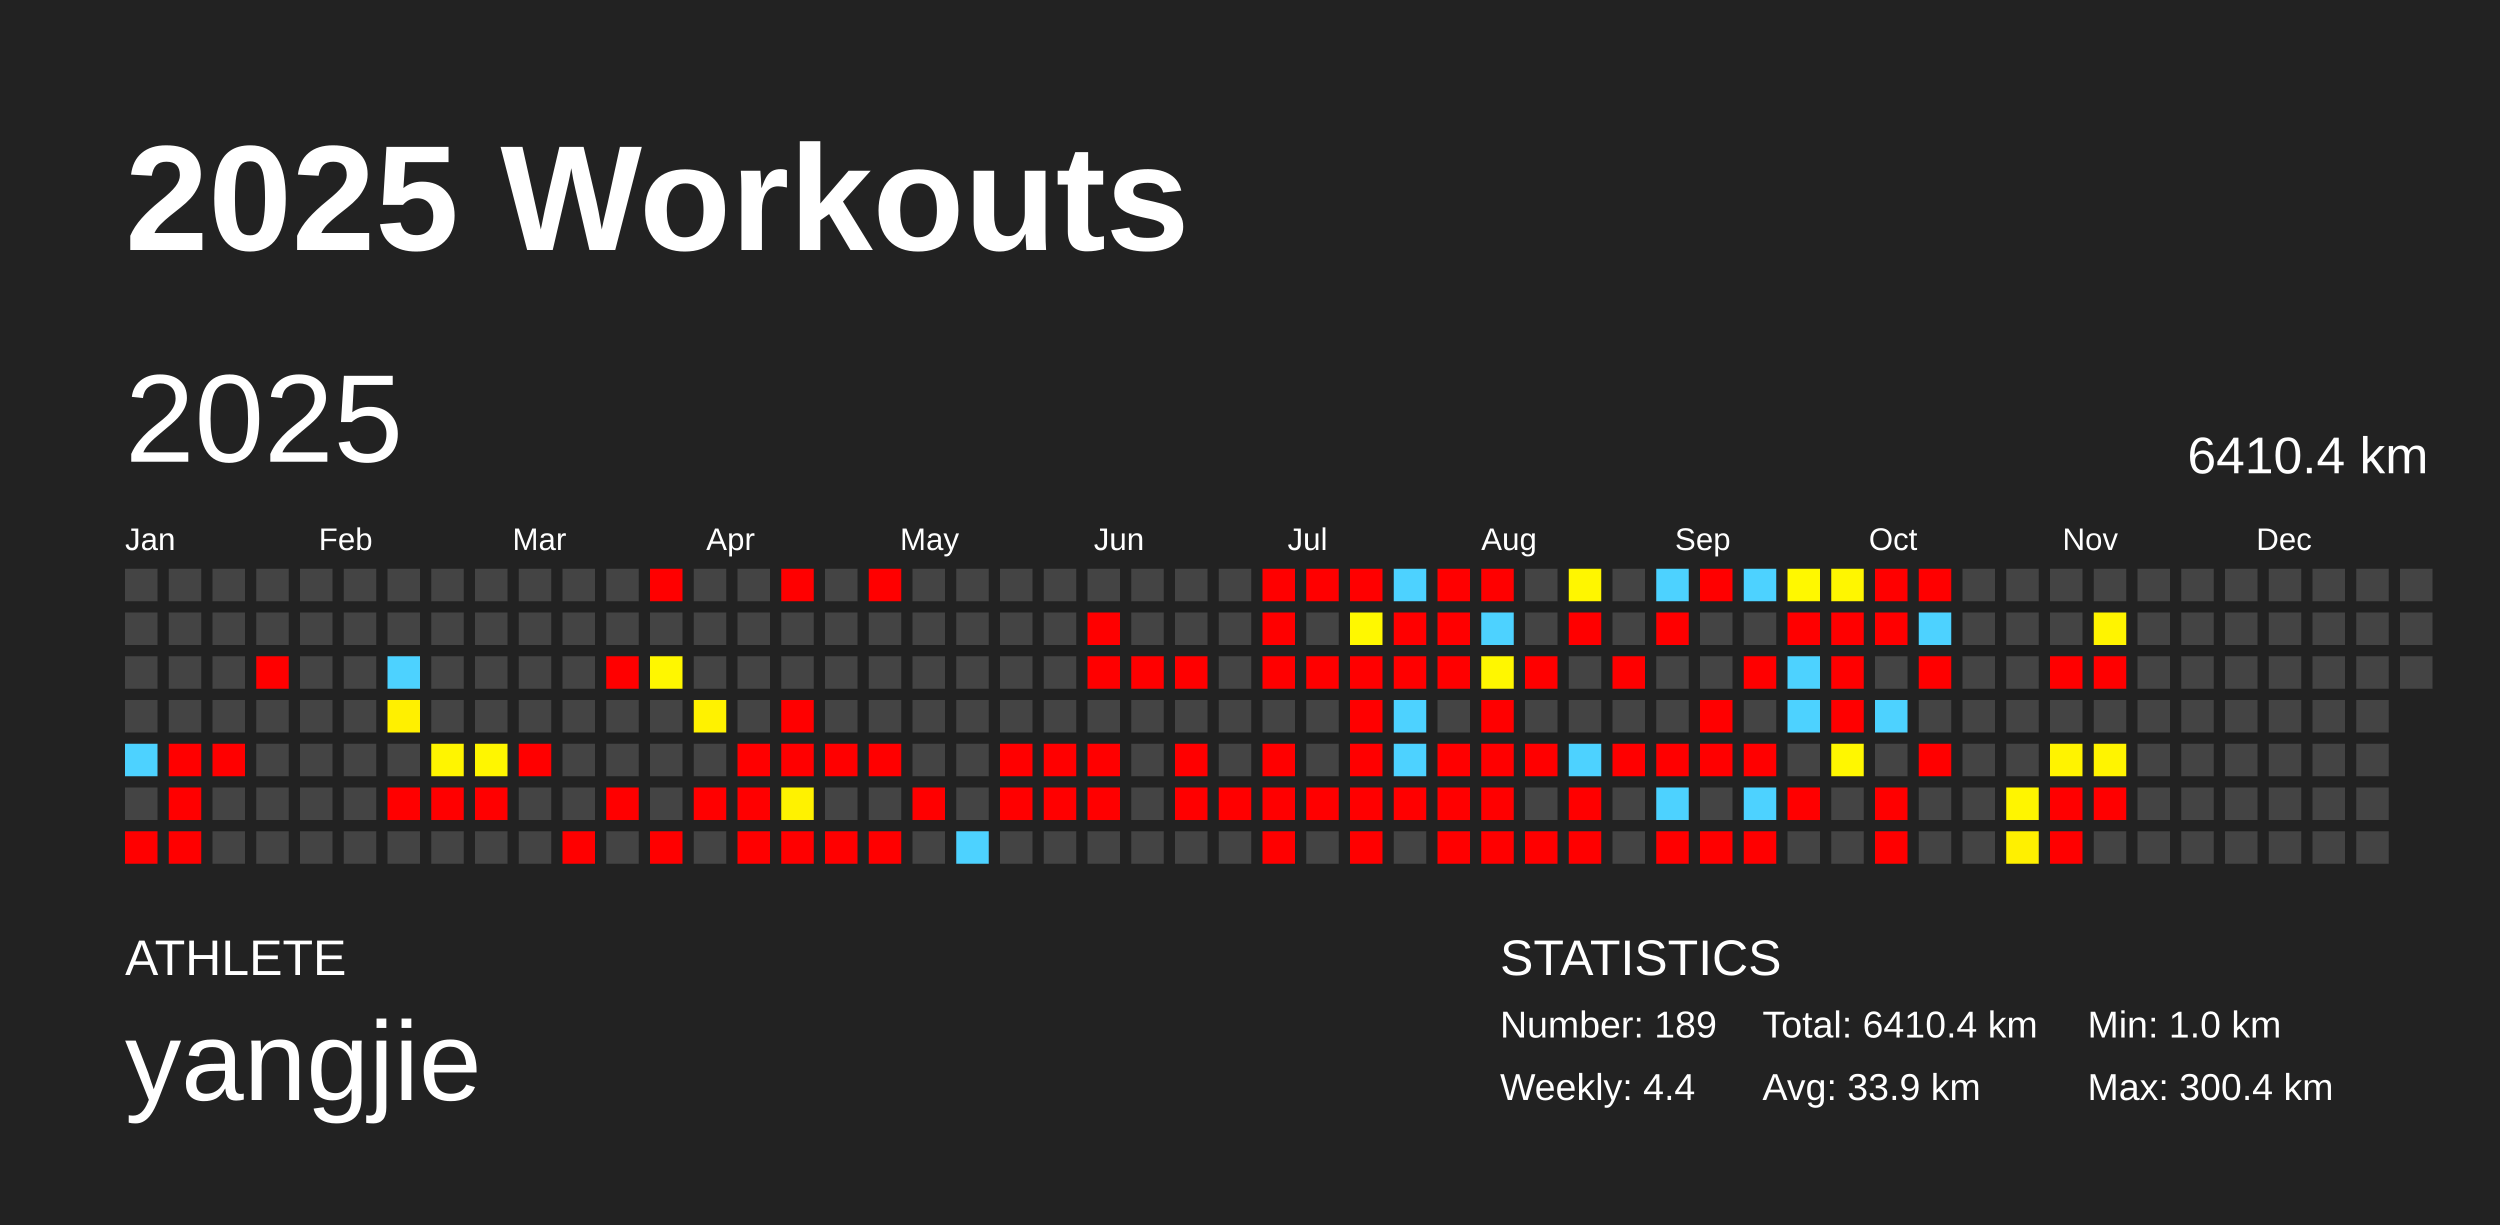
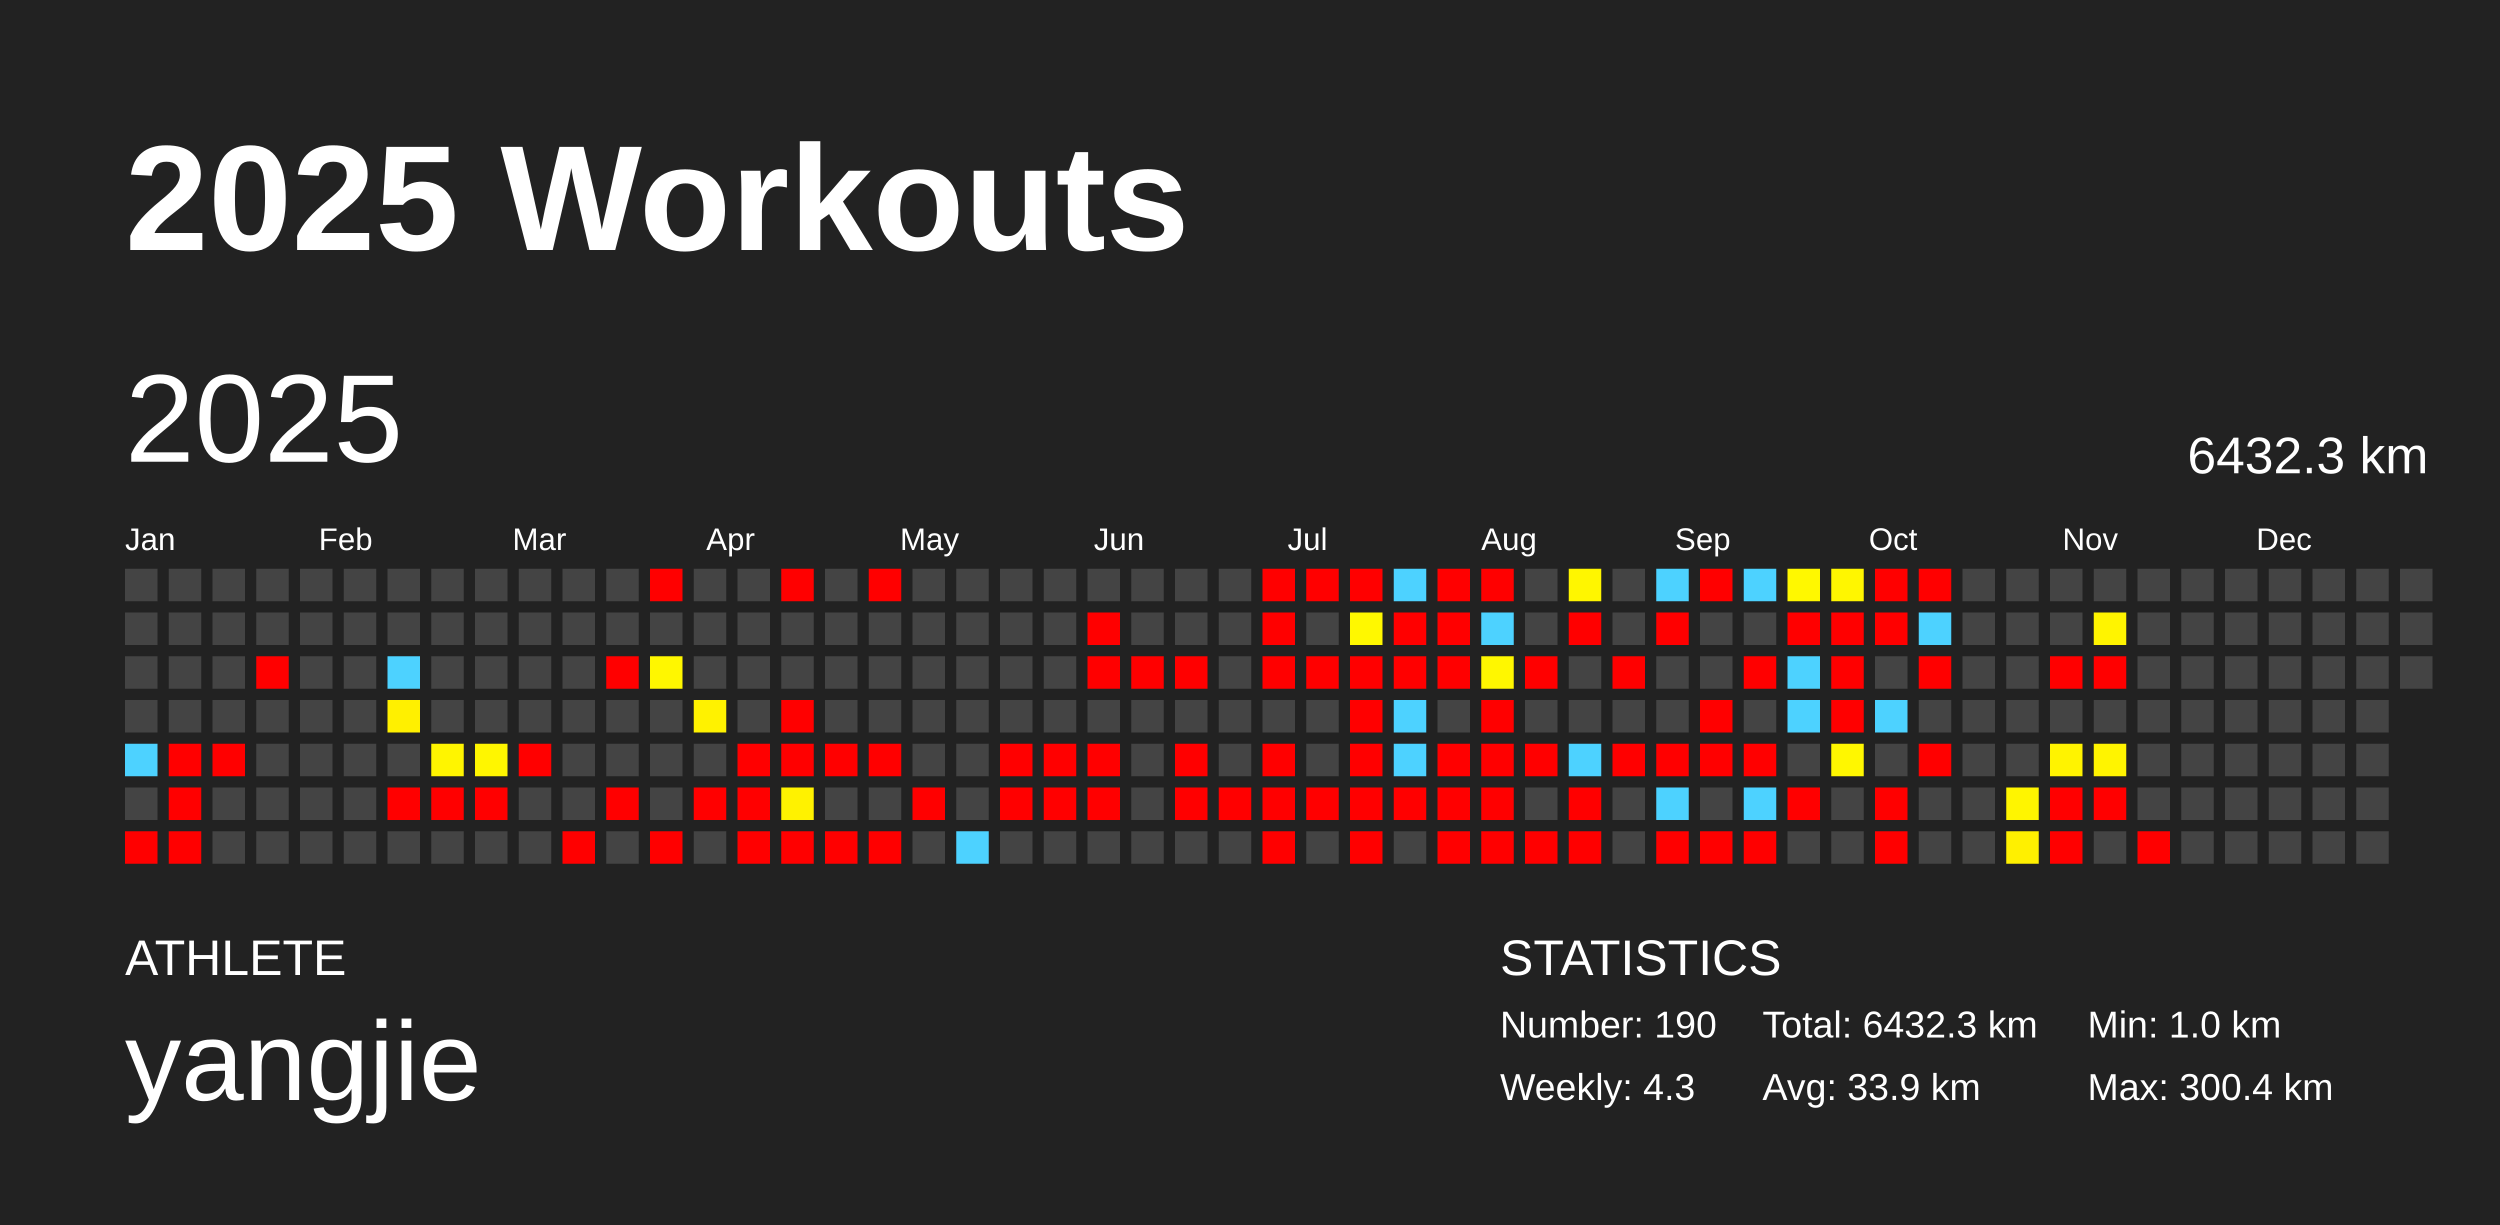
<svg xmlns="http://www.w3.org/2000/svg" baseProfile="full" height="98mm" version="1.1" viewBox="0,0,200,98" width="200mm">
  <defs />
  <rect fill="#222222" height="98" width="200" x="0" y="0" />
  <text fill="#FFFFFF" style="font-size:12px; font-family:Arial; font-weight:bold;" x="10" y="20">2025 Workouts</text>
  <text fill="#FFFFFF" style="font-size:4px; font-family:Arial" x="10" y="78">ATHLETE</text>
  <text fill="#FFFFFF" style="font-size:9px; font-family:Arial" x="10" y="88">yangjie</text>
  <text fill="#FFFFFF" style="font-size:4px; font-family:Arial" x="120" y="78">STATISTICS</text>
-   <text fill="#FFFFFF" style="font-size:3px; font-family:Arial" x="120" y="83">Number: 189</text>
-   <text fill="#FFFFFF" style="font-size:3px; font-family:Arial" x="120" y="88">Weekly: 4.4</text>
-   <text fill="#FFFFFF" style="font-size:3px; font-family:Arial" x="141" y="83">Total: 6410.4 km</text>
+   <text fill="#FFFFFF" style="font-size:3px; font-family:Arial" x="120" y="83">Number: 190</text>
+   <text fill="#FFFFFF" style="font-size:3px; font-family:Arial" x="120" y="88">Weekly: 4.3</text>
+   <text fill="#FFFFFF" style="font-size:3px; font-family:Arial" x="141" y="83">Total: 6432.3 km</text>
  <text fill="#FFFFFF" style="font-size:3px; font-family:Arial" x="141" y="88">Avg: 33.9 km</text>
  <text fill="#FFFFFF" style="font-size:3px; font-family:Arial" x="167" y="83">Min: 1.0 km</text>
  <text fill="#FFFFFF" style="font-size:3px; font-family:Arial" x="167" y="88">Max: 300.4 km</text>
  <text dominant-baseline="hanging" fill="#FFFFFF" style="font-size:10.0px; font-family:Arial;" x="10" y="30">2025</text>
-   <text dominant-baseline="hanging" fill="#FFFFFF" style="font-size:4.125px; font-family:Arial;" x="175" y="35">6410.4 km</text>
+   <text dominant-baseline="hanging" fill="#FFFFFF" style="font-size:4.125px; font-family:Arial;" x="175" y="35">6432.3 km</text>
  <text fill="#FFFFFF" style="font-size:2.5px; font-family:Arial" x="10.0" y="44">Jan</text>
  <text fill="#FFFFFF" style="font-size:2.5px; font-family:Arial" x="25.5" y="44">Feb</text>
  <text fill="#FFFFFF" style="font-size:2.5px; font-family:Arial" x="41.0" y="44">Mar</text>
  <text fill="#FFFFFF" style="font-size:2.5px; font-family:Arial" x="56.5" y="44">Apr</text>
  <text fill="#FFFFFF" style="font-size:2.5px; font-family:Arial" x="72.0" y="44">May</text>
  <text fill="#FFFFFF" style="font-size:2.5px; font-family:Arial" x="87.5" y="44">Jun</text>
  <text fill="#FFFFFF" style="font-size:2.5px; font-family:Arial" x="103.0" y="44">Jul</text>
  <text fill="#FFFFFF" style="font-size:2.5px; font-family:Arial" x="118.5" y="44">Aug</text>
  <text fill="#FFFFFF" style="font-size:2.5px; font-family:Arial" x="134.0" y="44">Sep</text>
  <text fill="#FFFFFF" style="font-size:2.5px; font-family:Arial" x="149.5" y="44">Oct</text>
  <text fill="#FFFFFF" style="font-size:2.5px; font-family:Arial" x="165.0" y="44">Nov</text>
  <text fill="#FFFFFF" style="font-size:2.5px; font-family:Arial" x="180.5" y="44">Dec</text>
  <rect fill="#444444" height="2.6" width="2.6" x="10.0" y="45.5" />
  <rect fill="#444444" height="2.6" width="2.6" x="10.0" y="49.0" />
  <rect fill="#444444" height="2.6" width="2.6" x="10.0" y="52.5" />
  <rect fill="#444444" height="2.6" width="2.6" x="10.0" y="56.0" />
  <rect fill="#4dd2ff" height="2.6" width="2.6" x="10.0" y="59.5" />
  <rect fill="#444444" height="2.6" width="2.6" x="10.0" y="63.0" />
  <rect fill="red" height="2.6" width="2.6" x="10.0" y="66.5" />
  <rect fill="#444444" height="2.6" width="2.6" x="13.5" y="45.5" />
  <rect fill="#444444" height="2.6" width="2.6" x="13.5" y="49.0" />
  <rect fill="#444444" height="2.6" width="2.6" x="13.5" y="52.5" />
  <rect fill="#444444" height="2.6" width="2.6" x="13.5" y="56.0" />
  <rect fill="red" height="2.6" width="2.6" x="13.5" y="59.5" />
  <rect fill="red" height="2.6" width="2.6" x="13.5" y="63.0" />
  <rect fill="red" height="2.6" width="2.6" x="13.5" y="66.5" />
  <rect fill="#444444" height="2.6" width="2.6" x="17.0" y="45.5" />
  <rect fill="#444444" height="2.6" width="2.6" x="17.0" y="49.0" />
  <rect fill="#444444" height="2.6" width="2.6" x="17.0" y="52.5" />
  <rect fill="#444444" height="2.6" width="2.6" x="17.0" y="56.0" />
  <rect fill="red" height="2.6" width="2.6" x="17.0" y="59.5" />
  <rect fill="#444444" height="2.6" width="2.6" x="17.0" y="63.0" />
  <rect fill="#444444" height="2.6" width="2.6" x="17.0" y="66.5" />
  <rect fill="#444444" height="2.6" width="2.6" x="20.5" y="45.5" />
  <rect fill="#444444" height="2.6" width="2.6" x="20.5" y="49.0" />
  <rect fill="red" height="2.6" width="2.6" x="20.5" y="52.5" />
  <rect fill="#444444" height="2.6" width="2.6" x="20.5" y="56.0" />
  <rect fill="#444444" height="2.6" width="2.6" x="20.5" y="59.5" />
  <rect fill="#444444" height="2.6" width="2.6" x="20.5" y="63.0" />
  <rect fill="#444444" height="2.6" width="2.6" x="20.5" y="66.5" />
  <rect fill="#444444" height="2.6" width="2.6" x="24.0" y="45.5" />
  <rect fill="#444444" height="2.6" width="2.6" x="24.0" y="49.0" />
  <rect fill="#444444" height="2.6" width="2.6" x="24.0" y="52.5" />
  <rect fill="#444444" height="2.6" width="2.6" x="24.0" y="56.0" />
  <rect fill="#444444" height="2.6" width="2.6" x="24.0" y="59.5" />
  <rect fill="#444444" height="2.6" width="2.6" x="24.0" y="63.0" />
  <rect fill="#444444" height="2.6" width="2.6" x="24.0" y="66.5" />
  <rect fill="#444444" height="2.6" width="2.6" x="27.5" y="45.5" />
  <rect fill="#444444" height="2.6" width="2.6" x="27.5" y="49.0" />
  <rect fill="#444444" height="2.6" width="2.6" x="27.5" y="52.5" />
  <rect fill="#444444" height="2.6" width="2.6" x="27.5" y="56.0" />
  <rect fill="#444444" height="2.6" width="2.6" x="27.5" y="59.5" />
  <rect fill="#444444" height="2.6" width="2.6" x="27.5" y="63.0" />
  <rect fill="#444444" height="2.6" width="2.6" x="27.5" y="66.5" />
  <rect fill="#444444" height="2.6" width="2.6" x="31.0" y="45.5" />
  <rect fill="#444444" height="2.6" width="2.6" x="31.0" y="49.0" />
  <rect fill="#4dd2ff" height="2.6" width="2.6" x="31.0" y="52.5" />
  <rect fill="#fff000" height="2.6" width="2.6" x="31.0" y="56.0" />
  <rect fill="#444444" height="2.6" width="2.6" x="31.0" y="59.5" />
  <rect fill="red" height="2.6" width="2.6" x="31.0" y="63.0" />
  <rect fill="#444444" height="2.6" width="2.6" x="31.0" y="66.5" />
  <rect fill="#444444" height="2.6" width="2.6" x="34.5" y="45.5" />
  <rect fill="#444444" height="2.6" width="2.6" x="34.5" y="49.0" />
  <rect fill="#444444" height="2.6" width="2.6" x="34.5" y="52.5" />
  <rect fill="#444444" height="2.6" width="2.6" x="34.5" y="56.0" />
  <rect fill="#fff500" height="2.6" width="2.6" x="34.5" y="59.5" />
  <rect fill="red" height="2.6" width="2.6" x="34.5" y="63.0" />
  <rect fill="#444444" height="2.6" width="2.6" x="34.5" y="66.5" />
  <rect fill="#444444" height="2.6" width="2.6" x="38.0" y="45.5" />
  <rect fill="#444444" height="2.6" width="2.6" x="38.0" y="49.0" />
  <rect fill="#444444" height="2.6" width="2.6" x="38.0" y="52.5" />
  <rect fill="#444444" height="2.6" width="2.6" x="38.0" y="56.0" />
  <rect fill="#fff600" height="2.6" width="2.6" x="38.0" y="59.5" />
  <rect fill="red" height="2.6" width="2.6" x="38.0" y="63.0" />
  <rect fill="#444444" height="2.6" width="2.6" x="38.0" y="66.5" />
  <rect fill="#444444" height="2.6" width="2.6" x="41.5" y="45.5" />
  <rect fill="#444444" height="2.6" width="2.6" x="41.5" y="49.0" />
  <rect fill="#444444" height="2.6" width="2.6" x="41.5" y="52.5" />
  <rect fill="#444444" height="2.6" width="2.6" x="41.5" y="56.0" />
  <rect fill="red" height="2.6" width="2.6" x="41.5" y="59.5" />
  <rect fill="#444444" height="2.6" width="2.6" x="41.5" y="63.0" />
  <rect fill="#444444" height="2.6" width="2.6" x="41.5" y="66.5" />
  <rect fill="#444444" height="2.6" width="2.6" x="45.0" y="45.5" />
  <rect fill="#444444" height="2.6" width="2.6" x="45.0" y="49.0" />
  <rect fill="#444444" height="2.6" width="2.6" x="45.0" y="52.5" />
  <rect fill="#444444" height="2.6" width="2.6" x="45.0" y="56.0" />
  <rect fill="#444444" height="2.6" width="2.6" x="45.0" y="59.5" />
  <rect fill="#444444" height="2.6" width="2.6" x="45.0" y="63.0" />
  <rect fill="red" height="2.6" width="2.6" x="45.0" y="66.5" />
  <rect fill="#444444" height="2.6" width="2.6" x="48.5" y="45.5" />
  <rect fill="#444444" height="2.6" width="2.6" x="48.5" y="49.0" />
  <rect fill="red" height="2.6" width="2.6" x="48.5" y="52.5" />
  <rect fill="#444444" height="2.6" width="2.6" x="48.5" y="56.0" />
  <rect fill="#444444" height="2.6" width="2.6" x="48.5" y="59.5" />
  <rect fill="red" height="2.6" width="2.6" x="48.5" y="63.0" />
  <rect fill="#444444" height="2.6" width="2.6" x="48.5" y="66.5" />
  <rect fill="red" height="2.6" width="2.6" x="52.0" y="45.5" />
  <rect fill="#444444" height="2.6" width="2.6" x="52.0" y="49.0" />
  <rect fill="#fff700" height="2.6" width="2.6" x="52.0" y="52.5" />
  <rect fill="#444444" height="2.6" width="2.6" x="52.0" y="56.0" />
  <rect fill="#444444" height="2.6" width="2.6" x="52.0" y="59.5" />
  <rect fill="#444444" height="2.6" width="2.6" x="52.0" y="63.0" />
  <rect fill="red" height="2.6" width="2.6" x="52.0" y="66.5" />
  <rect fill="#444444" height="2.6" width="2.6" x="55.5" y="45.5" />
  <rect fill="#444444" height="2.6" width="2.6" x="55.5" y="49.0" />
  <rect fill="#444444" height="2.6" width="2.6" x="55.5" y="52.5" />
  <rect fill="#fff200" height="2.6" width="2.6" x="55.5" y="56.0" />
  <rect fill="#444444" height="2.6" width="2.6" x="55.5" y="59.5" />
  <rect fill="red" height="2.6" width="2.6" x="55.5" y="63.0" />
  <rect fill="#444444" height="2.6" width="2.6" x="55.5" y="66.5" />
  <rect fill="#444444" height="2.6" width="2.6" x="59.0" y="45.5" />
  <rect fill="#444444" height="2.6" width="2.6" x="59.0" y="49.0" />
  <rect fill="#444444" height="2.6" width="2.6" x="59.0" y="52.5" />
  <rect fill="#444444" height="2.6" width="2.6" x="59.0" y="56.0" />
  <rect fill="red" height="2.6" width="2.6" x="59.0" y="59.5" />
  <rect fill="red" height="2.6" width="2.6" x="59.0" y="63.0" />
  <rect fill="red" height="2.6" width="2.6" x="59.0" y="66.5" />
  <rect fill="red" height="2.6" width="2.6" x="62.5" y="45.5" />
  <rect fill="#444444" height="2.6" width="2.6" x="62.5" y="49.0" />
  <rect fill="#444444" height="2.6" width="2.6" x="62.5" y="52.5" />
  <rect fill="red" height="2.6" width="2.6" x="62.5" y="56.0" />
  <rect fill="red" height="2.6" width="2.6" x="62.5" y="59.5" />
  <rect fill="#fff200" height="2.6" width="2.6" x="62.5" y="63.0" />
  <rect fill="red" height="2.6" width="2.6" x="62.5" y="66.5" />
  <rect fill="#444444" height="2.6" width="2.6" x="66.0" y="45.5" />
  <rect fill="#444444" height="2.6" width="2.6" x="66.0" y="49.0" />
  <rect fill="#444444" height="2.6" width="2.6" x="66.0" y="52.5" />
  <rect fill="#444444" height="2.6" width="2.6" x="66.0" y="56.0" />
  <rect fill="red" height="2.6" width="2.6" x="66.0" y="59.5" />
  <rect fill="#444444" height="2.6" width="2.6" x="66.0" y="63.0" />
  <rect fill="red" height="2.6" width="2.6" x="66.0" y="66.5" />
  <rect fill="red" height="2.6" width="2.6" x="69.5" y="45.5" />
  <rect fill="#444444" height="2.6" width="2.6" x="69.5" y="49.0" />
  <rect fill="#444444" height="2.6" width="2.6" x="69.5" y="52.5" />
  <rect fill="#444444" height="2.6" width="2.6" x="69.5" y="56.0" />
  <rect fill="red" height="2.6" width="2.6" x="69.5" y="59.5" />
  <rect fill="#444444" height="2.6" width="2.6" x="69.5" y="63.0" />
  <rect fill="red" height="2.6" width="2.6" x="69.5" y="66.5" />
  <rect fill="#444444" height="2.6" width="2.6" x="73.0" y="45.5" />
  <rect fill="#444444" height="2.6" width="2.6" x="73.0" y="49.0" />
  <rect fill="#444444" height="2.6" width="2.6" x="73.0" y="52.5" />
  <rect fill="#444444" height="2.6" width="2.6" x="73.0" y="56.0" />
  <rect fill="#444444" height="2.6" width="2.6" x="73.0" y="59.5" />
  <rect fill="red" height="2.6" width="2.6" x="73.0" y="63.0" />
  <rect fill="#444444" height="2.6" width="2.6" x="73.0" y="66.5" />
  <rect fill="#444444" height="2.6" width="2.6" x="76.5" y="45.5" />
  <rect fill="#444444" height="2.6" width="2.6" x="76.5" y="49.0" />
  <rect fill="#444444" height="2.6" width="2.6" x="76.5" y="52.5" />
  <rect fill="#444444" height="2.6" width="2.6" x="76.5" y="56.0" />
  <rect fill="#444444" height="2.6" width="2.6" x="76.5" y="59.5" />
  <rect fill="#444444" height="2.6" width="2.6" x="76.5" y="63.0" />
  <rect fill="#4dd2ff" height="2.6" width="2.6" x="76.5" y="66.5" />
  <rect fill="#444444" height="2.6" width="2.6" x="80.0" y="45.5" />
  <rect fill="#444444" height="2.6" width="2.6" x="80.0" y="49.0" />
  <rect fill="#444444" height="2.6" width="2.6" x="80.0" y="52.5" />
  <rect fill="#444444" height="2.6" width="2.6" x="80.0" y="56.0" />
  <rect fill="red" height="2.6" width="2.6" x="80.0" y="59.5" />
  <rect fill="red" height="2.6" width="2.6" x="80.0" y="63.0" />
  <rect fill="#444444" height="2.6" width="2.6" x="80.0" y="66.5" />
  <rect fill="#444444" height="2.6" width="2.6" x="83.5" y="45.5" />
  <rect fill="#444444" height="2.6" width="2.6" x="83.5" y="49.0" />
  <rect fill="#444444" height="2.6" width="2.6" x="83.5" y="52.5" />
  <rect fill="#444444" height="2.6" width="2.6" x="83.5" y="56.0" />
  <rect fill="red" height="2.6" width="2.6" x="83.5" y="59.5" />
  <rect fill="red" height="2.6" width="2.6" x="83.5" y="63.0" />
  <rect fill="#444444" height="2.6" width="2.6" x="83.5" y="66.5" />
  <rect fill="#444444" height="2.6" width="2.6" x="87.0" y="45.5" />
  <rect fill="red" height="2.6" width="2.6" x="87.0" y="49.0" />
  <rect fill="red" height="2.6" width="2.6" x="87.0" y="52.5" />
  <rect fill="#444444" height="2.6" width="2.6" x="87.0" y="56.0" />
  <rect fill="red" height="2.6" width="2.6" x="87.0" y="59.5" />
  <rect fill="red" height="2.6" width="2.6" x="87.0" y="63.0" />
  <rect fill="#444444" height="2.6" width="2.6" x="87.0" y="66.5" />
  <rect fill="#444444" height="2.6" width="2.6" x="90.5" y="45.5" />
  <rect fill="#444444" height="2.6" width="2.6" x="90.5" y="49.0" />
  <rect fill="red" height="2.6" width="2.6" x="90.5" y="52.5" />
  <rect fill="#444444" height="2.6" width="2.6" x="90.5" y="56.0" />
  <rect fill="#444444" height="2.6" width="2.6" x="90.5" y="59.5" />
  <rect fill="#444444" height="2.6" width="2.6" x="90.5" y="63.0" />
  <rect fill="#444444" height="2.6" width="2.6" x="90.5" y="66.5" />
  <rect fill="#444444" height="2.6" width="2.6" x="94.0" y="45.5" />
  <rect fill="#444444" height="2.6" width="2.6" x="94.0" y="49.0" />
  <rect fill="red" height="2.6" width="2.6" x="94.0" y="52.5" />
  <rect fill="#444444" height="2.6" width="2.6" x="94.0" y="56.0" />
  <rect fill="red" height="2.6" width="2.6" x="94.0" y="59.5" />
  <rect fill="red" height="2.6" width="2.6" x="94.0" y="63.0" />
  <rect fill="#444444" height="2.6" width="2.6" x="94.0" y="66.5" />
  <rect fill="#444444" height="2.6" width="2.6" x="97.5" y="45.5" />
  <rect fill="#444444" height="2.6" width="2.6" x="97.5" y="49.0" />
  <rect fill="#444444" height="2.6" width="2.6" x="97.5" y="52.5" />
  <rect fill="#444444" height="2.6" width="2.6" x="97.5" y="56.0" />
  <rect fill="#444444" height="2.6" width="2.6" x="97.5" y="59.5" />
  <rect fill="red" height="2.6" width="2.6" x="97.5" y="63.0" />
  <rect fill="#444444" height="2.6" width="2.6" x="97.5" y="66.5" />
  <rect fill="red" height="2.6" width="2.6" x="101.0" y="45.5" />
  <rect fill="red" height="2.6" width="2.6" x="101.0" y="49.0" />
  <rect fill="red" height="2.6" width="2.6" x="101.0" y="52.5" />
  <rect fill="#444444" height="2.6" width="2.6" x="101.0" y="56.0" />
  <rect fill="red" height="2.6" width="2.6" x="101.0" y="59.5" />
  <rect fill="red" height="2.6" width="2.6" x="101.0" y="63.0" />
  <rect fill="red" height="2.6" width="2.6" x="101.0" y="66.5" />
  <rect fill="red" height="2.6" width="2.6" x="104.5" y="45.5" />
  <rect fill="#444444" height="2.6" width="2.6" x="104.5" y="49.0" />
  <rect fill="red" height="2.6" width="2.6" x="104.5" y="52.5" />
  <rect fill="#444444" height="2.6" width="2.6" x="104.5" y="56.0" />
  <rect fill="#444444" height="2.6" width="2.6" x="104.5" y="59.5" />
  <rect fill="red" height="2.6" width="2.6" x="104.5" y="63.0" />
  <rect fill="#444444" height="2.6" width="2.6" x="104.5" y="66.5" />
  <rect fill="red" height="2.6" width="2.6" x="108.0" y="45.5" />
  <rect fill="#fff800" height="2.6" width="2.6" x="108.0" y="49.0" />
  <rect fill="red" height="2.6" width="2.6" x="108.0" y="52.5" />
  <rect fill="red" height="2.6" width="2.6" x="108.0" y="56.0" />
  <rect fill="red" height="2.6" width="2.6" x="108.0" y="59.5" />
  <rect fill="red" height="2.6" width="2.6" x="108.0" y="63.0" />
  <rect fill="red" height="2.6" width="2.6" x="108.0" y="66.5" />
  <rect fill="#4dd2ff" height="2.6" width="2.6" x="111.5" y="45.5" />
  <rect fill="red" height="2.6" width="2.6" x="111.5" y="49.0" />
  <rect fill="red" height="2.6" width="2.6" x="111.5" y="52.5" />
  <rect fill="#4dd2ff" height="2.6" width="2.6" x="111.5" y="56.0" />
  <rect fill="#4dd2ff" height="2.6" width="2.6" x="111.5" y="59.5" />
  <rect fill="red" height="2.6" width="2.6" x="111.5" y="63.0" />
  <rect fill="#444444" height="2.6" width="2.6" x="111.5" y="66.5" />
  <rect fill="red" height="2.6" width="2.6" x="115.0" y="45.5" />
  <rect fill="red" height="2.6" width="2.6" x="115.0" y="49.0" />
  <rect fill="red" height="2.6" width="2.6" x="115.0" y="52.5" />
  <rect fill="#444444" height="2.6" width="2.6" x="115.0" y="56.0" />
  <rect fill="red" height="2.6" width="2.6" x="115.0" y="59.5" />
  <rect fill="red" height="2.6" width="2.6" x="115.0" y="63.0" />
  <rect fill="red" height="2.6" width="2.6" x="115.0" y="66.5" />
  <rect fill="red" height="2.6" width="2.6" x="118.5" y="45.5" />
  <rect fill="#4dd2ff" height="2.6" width="2.6" x="118.5" y="49.0" />
  <rect fill="#fff700" height="2.6" width="2.6" x="118.5" y="52.5" />
  <rect fill="red" height="2.6" width="2.6" x="118.5" y="56.0" />
  <rect fill="red" height="2.6" width="2.6" x="118.5" y="59.5" />
  <rect fill="red" height="2.6" width="2.6" x="118.5" y="63.0" />
  <rect fill="red" height="2.6" width="2.6" x="118.5" y="66.5" />
  <rect fill="#444444" height="2.6" width="2.6" x="122.0" y="45.5" />
  <rect fill="#444444" height="2.6" width="2.6" x="122.0" y="49.0" />
  <rect fill="red" height="2.6" width="2.6" x="122.0" y="52.5" />
  <rect fill="#444444" height="2.6" width="2.6" x="122.0" y="56.0" />
  <rect fill="red" height="2.6" width="2.6" x="122.0" y="59.5" />
  <rect fill="#444444" height="2.6" width="2.6" x="122.0" y="63.0" />
  <rect fill="red" height="2.6" width="2.6" x="122.0" y="66.5" />
  <rect fill="#fff600" height="2.6" width="2.6" x="125.5" y="45.5" />
  <rect fill="red" height="2.6" width="2.6" x="125.5" y="49.0" />
  <rect fill="#444444" height="2.6" width="2.6" x="125.5" y="52.5" />
  <rect fill="#444444" height="2.6" width="2.6" x="125.5" y="56.0" />
  <rect fill="#4dd2ff" height="2.6" width="2.6" x="125.5" y="59.5" />
  <rect fill="red" height="2.6" width="2.6" x="125.5" y="63.0" />
  <rect fill="red" height="2.6" width="2.6" x="125.5" y="66.5" />
  <rect fill="#444444" height="2.6" width="2.6" x="129.0" y="45.5" />
  <rect fill="#444444" height="2.6" width="2.6" x="129.0" y="49.0" />
  <rect fill="red" height="2.6" width="2.6" x="129.0" y="52.5" />
  <rect fill="#444444" height="2.6" width="2.6" x="129.0" y="56.0" />
  <rect fill="red" height="2.6" width="2.6" x="129.0" y="59.5" />
  <rect fill="#444444" height="2.6" width="2.6" x="129.0" y="63.0" />
  <rect fill="#444444" height="2.6" width="2.6" x="129.0" y="66.5" />
  <rect fill="#4dd2ff" height="2.6" width="2.6" x="132.5" y="45.5" />
  <rect fill="red" height="2.6" width="2.6" x="132.5" y="49.0" />
  <rect fill="#444444" height="2.6" width="2.6" x="132.5" y="52.5" />
  <rect fill="#444444" height="2.6" width="2.6" x="132.5" y="56.0" />
  <rect fill="red" height="2.6" width="2.6" x="132.5" y="59.5" />
  <rect fill="#4dd2ff" height="2.6" width="2.6" x="132.5" y="63.0" />
  <rect fill="red" height="2.6" width="2.6" x="132.5" y="66.5" />
  <rect fill="red" height="2.6" width="2.6" x="136.0" y="45.5" />
  <rect fill="#444444" height="2.6" width="2.6" x="136.0" y="49.0" />
  <rect fill="#444444" height="2.6" width="2.6" x="136.0" y="52.5" />
  <rect fill="red" height="2.6" width="2.6" x="136.0" y="56.0" />
  <rect fill="red" height="2.6" width="2.6" x="136.0" y="59.5" />
  <rect fill="#444444" height="2.6" width="2.6" x="136.0" y="63.0" />
  <rect fill="red" height="2.6" width="2.6" x="136.0" y="66.5" />
  <rect fill="#4dd2ff" height="2.6" width="2.6" x="139.5" y="45.5" />
  <rect fill="#444444" height="2.6" width="2.6" x="139.5" y="49.0" />
  <rect fill="red" height="2.6" width="2.6" x="139.5" y="52.5" />
  <rect fill="#444444" height="2.6" width="2.6" x="139.5" y="56.0" />
  <rect fill="red" height="2.6" width="2.6" x="139.5" y="59.5" />
  <rect fill="#4dd2ff" height="2.6" width="2.6" x="139.5" y="63.0" />
  <rect fill="red" height="2.6" width="2.6" x="139.5" y="66.5" />
  <rect fill="#fff800" height="2.6" width="2.6" x="143.0" y="45.5" />
  <rect fill="red" height="2.6" width="2.6" x="143.0" y="49.0" />
  <rect fill="#4dd2ff" height="2.6" width="2.6" x="143.0" y="52.5" />
  <rect fill="#4dd2ff" height="2.6" width="2.6" x="143.0" y="56.0" />
  <rect fill="#444444" height="2.6" width="2.6" x="143.0" y="59.5" />
  <rect fill="red" height="2.6" width="2.6" x="143.0" y="63.0" />
  <rect fill="#444444" height="2.6" width="2.6" x="143.0" y="66.5" />
  <rect fill="#fff600" height="2.6" width="2.6" x="146.5" y="45.5" />
  <rect fill="red" height="2.6" width="2.6" x="146.5" y="49.0" />
  <rect fill="red" height="2.6" width="2.6" x="146.5" y="52.5" />
  <rect fill="red" height="2.6" width="2.6" x="146.5" y="56.0" />
  <rect fill="#fff700" height="2.6" width="2.6" x="146.5" y="59.5" />
  <rect fill="#444444" height="2.6" width="2.6" x="146.5" y="63.0" />
  <rect fill="#444444" height="2.6" width="2.6" x="146.5" y="66.5" />
  <rect fill="red" height="2.6" width="2.6" x="150.0" y="45.5" />
  <rect fill="red" height="2.6" width="2.6" x="150.0" y="49.0" />
  <rect fill="#444444" height="2.6" width="2.6" x="150.0" y="52.5" />
  <rect fill="#4dd2ff" height="2.6" width="2.6" x="150.0" y="56.0" />
  <rect fill="#444444" height="2.6" width="2.6" x="150.0" y="59.5" />
  <rect fill="red" height="2.6" width="2.6" x="150.0" y="63.0" />
  <rect fill="red" height="2.6" width="2.6" x="150.0" y="66.5" />
  <rect fill="red" height="2.6" width="2.6" x="153.5" y="45.5" />
  <rect fill="#4dd2ff" height="2.6" width="2.6" x="153.5" y="49.0" />
  <rect fill="red" height="2.6" width="2.6" x="153.5" y="52.5" />
  <rect fill="#444444" height="2.6" width="2.6" x="153.5" y="56.0" />
  <rect fill="red" height="2.6" width="2.6" x="153.5" y="59.5" />
  <rect fill="#444444" height="2.6" width="2.6" x="153.5" y="63.0" />
  <rect fill="#444444" height="2.6" width="2.6" x="153.5" y="66.5" />
  <rect fill="#444444" height="2.6" width="2.6" x="157.0" y="45.5" />
  <rect fill="#444444" height="2.6" width="2.6" x="157.0" y="49.0" />
  <rect fill="#444444" height="2.6" width="2.6" x="157.0" y="52.5" />
  <rect fill="#444444" height="2.6" width="2.6" x="157.0" y="56.0" />
  <rect fill="#444444" height="2.6" width="2.6" x="157.0" y="59.5" />
  <rect fill="#444444" height="2.6" width="2.6" x="157.0" y="63.0" />
  <rect fill="#444444" height="2.6" width="2.6" x="157.0" y="66.5" />
  <rect fill="#444444" height="2.6" width="2.6" x="160.5" y="45.5" />
  <rect fill="#444444" height="2.6" width="2.6" x="160.5" y="49.0" />
  <rect fill="#444444" height="2.6" width="2.6" x="160.5" y="52.5" />
  <rect fill="#444444" height="2.6" width="2.6" x="160.5" y="56.0" />
  <rect fill="#444444" height="2.6" width="2.6" x="160.5" y="59.5" />
  <rect fill="#fff500" height="2.6" width="2.6" x="160.5" y="63.0" />
  <rect fill="#fff000" height="2.6" width="2.6" x="160.5" y="66.5" />
  <rect fill="#444444" height="2.6" width="2.6" x="164.0" y="45.5" />
  <rect fill="#444444" height="2.6" width="2.6" x="164.0" y="49.0" />
  <rect fill="red" height="2.6" width="2.6" x="164.0" y="52.5" />
  <rect fill="#444444" height="2.6" width="2.6" x="164.0" y="56.0" />
  <rect fill="#fff300" height="2.6" width="2.6" x="164.0" y="59.5" />
  <rect fill="red" height="2.6" width="2.6" x="164.0" y="63.0" />
  <rect fill="red" height="2.6" width="2.6" x="164.0" y="66.5" />
  <rect fill="#444444" height="2.6" width="2.6" x="167.5" y="45.5" />
  <rect fill="#fff400" height="2.6" width="2.6" x="167.5" y="49.0" />
  <rect fill="red" height="2.6" width="2.6" x="167.5" y="52.5" />
  <rect fill="#444444" height="2.6" width="2.6" x="167.5" y="56.0" />
  <rect fill="#fff400" height="2.6" width="2.6" x="167.5" y="59.5" />
  <rect fill="red" height="2.6" width="2.6" x="167.5" y="63.0" />
  <rect fill="#444444" height="2.6" width="2.6" x="167.5" y="66.5" />
  <rect fill="#444444" height="2.6" width="2.6" x="171.0" y="45.5" />
  <rect fill="#444444" height="2.6" width="2.6" x="171.0" y="49.0" />
  <rect fill="#444444" height="2.6" width="2.6" x="171.0" y="52.5" />
  <rect fill="#444444" height="2.6" width="2.6" x="171.0" y="56.0" />
  <rect fill="#444444" height="2.6" width="2.6" x="171.0" y="59.5" />
  <rect fill="#444444" height="2.6" width="2.6" x="171.0" y="63.0" />
-   <rect fill="#444444" height="2.6" width="2.6" x="171.0" y="66.5" />
+   <rect fill="red" height="2.6" width="2.6" x="171.0" y="66.5" />
  <rect fill="#444444" height="2.6" width="2.6" x="174.5" y="45.5" />
  <rect fill="#444444" height="2.6" width="2.6" x="174.5" y="49.0" />
  <rect fill="#444444" height="2.6" width="2.6" x="174.5" y="52.5" />
  <rect fill="#444444" height="2.6" width="2.6" x="174.5" y="56.0" />
  <rect fill="#444444" height="2.6" width="2.6" x="174.5" y="59.5" />
  <rect fill="#444444" height="2.6" width="2.6" x="174.5" y="63.0" />
  <rect fill="#444444" height="2.6" width="2.6" x="174.5" y="66.5" />
  <rect fill="#444444" height="2.6" width="2.6" x="178.0" y="45.5" />
  <rect fill="#444444" height="2.6" width="2.6" x="178.0" y="49.0" />
  <rect fill="#444444" height="2.6" width="2.6" x="178.0" y="52.5" />
  <rect fill="#444444" height="2.6" width="2.6" x="178.0" y="56.0" />
  <rect fill="#444444" height="2.6" width="2.6" x="178.0" y="59.5" />
  <rect fill="#444444" height="2.6" width="2.6" x="178.0" y="63.0" />
  <rect fill="#444444" height="2.6" width="2.6" x="178.0" y="66.5" />
  <rect fill="#444444" height="2.6" width="2.6" x="181.5" y="45.5" />
  <rect fill="#444444" height="2.6" width="2.6" x="181.5" y="49.0" />
  <rect fill="#444444" height="2.6" width="2.6" x="181.5" y="52.5" />
  <rect fill="#444444" height="2.6" width="2.6" x="181.5" y="56.0" />
  <rect fill="#444444" height="2.6" width="2.6" x="181.5" y="59.5" />
  <rect fill="#444444" height="2.6" width="2.6" x="181.5" y="63.0" />
  <rect fill="#444444" height="2.6" width="2.6" x="181.5" y="66.5" />
  <rect fill="#444444" height="2.6" width="2.6" x="185.0" y="45.5" />
  <rect fill="#444444" height="2.6" width="2.6" x="185.0" y="49.0" />
  <rect fill="#444444" height="2.6" width="2.6" x="185.0" y="52.5" />
  <rect fill="#444444" height="2.6" width="2.6" x="185.0" y="56.0" />
  <rect fill="#444444" height="2.6" width="2.6" x="185.0" y="59.5" />
  <rect fill="#444444" height="2.6" width="2.6" x="185.0" y="63.0" />
  <rect fill="#444444" height="2.6" width="2.6" x="185.0" y="66.5" />
  <rect fill="#444444" height="2.6" width="2.6" x="188.5" y="45.5" />
  <rect fill="#444444" height="2.6" width="2.6" x="188.5" y="49.0" />
  <rect fill="#444444" height="2.6" width="2.6" x="188.5" y="52.5" />
  <rect fill="#444444" height="2.6" width="2.6" x="188.5" y="56.0" />
  <rect fill="#444444" height="2.6" width="2.6" x="188.5" y="59.5" />
  <rect fill="#444444" height="2.6" width="2.6" x="188.5" y="63.0" />
  <rect fill="#444444" height="2.6" width="2.6" x="188.5" y="66.5" />
  <rect fill="#444444" height="2.6" width="2.6" x="192.0" y="45.5" />
  <rect fill="#444444" height="2.6" width="2.6" x="192.0" y="49.0" />
  <rect fill="#444444" height="2.6" width="2.6" x="192.0" y="52.5" />
</svg>
